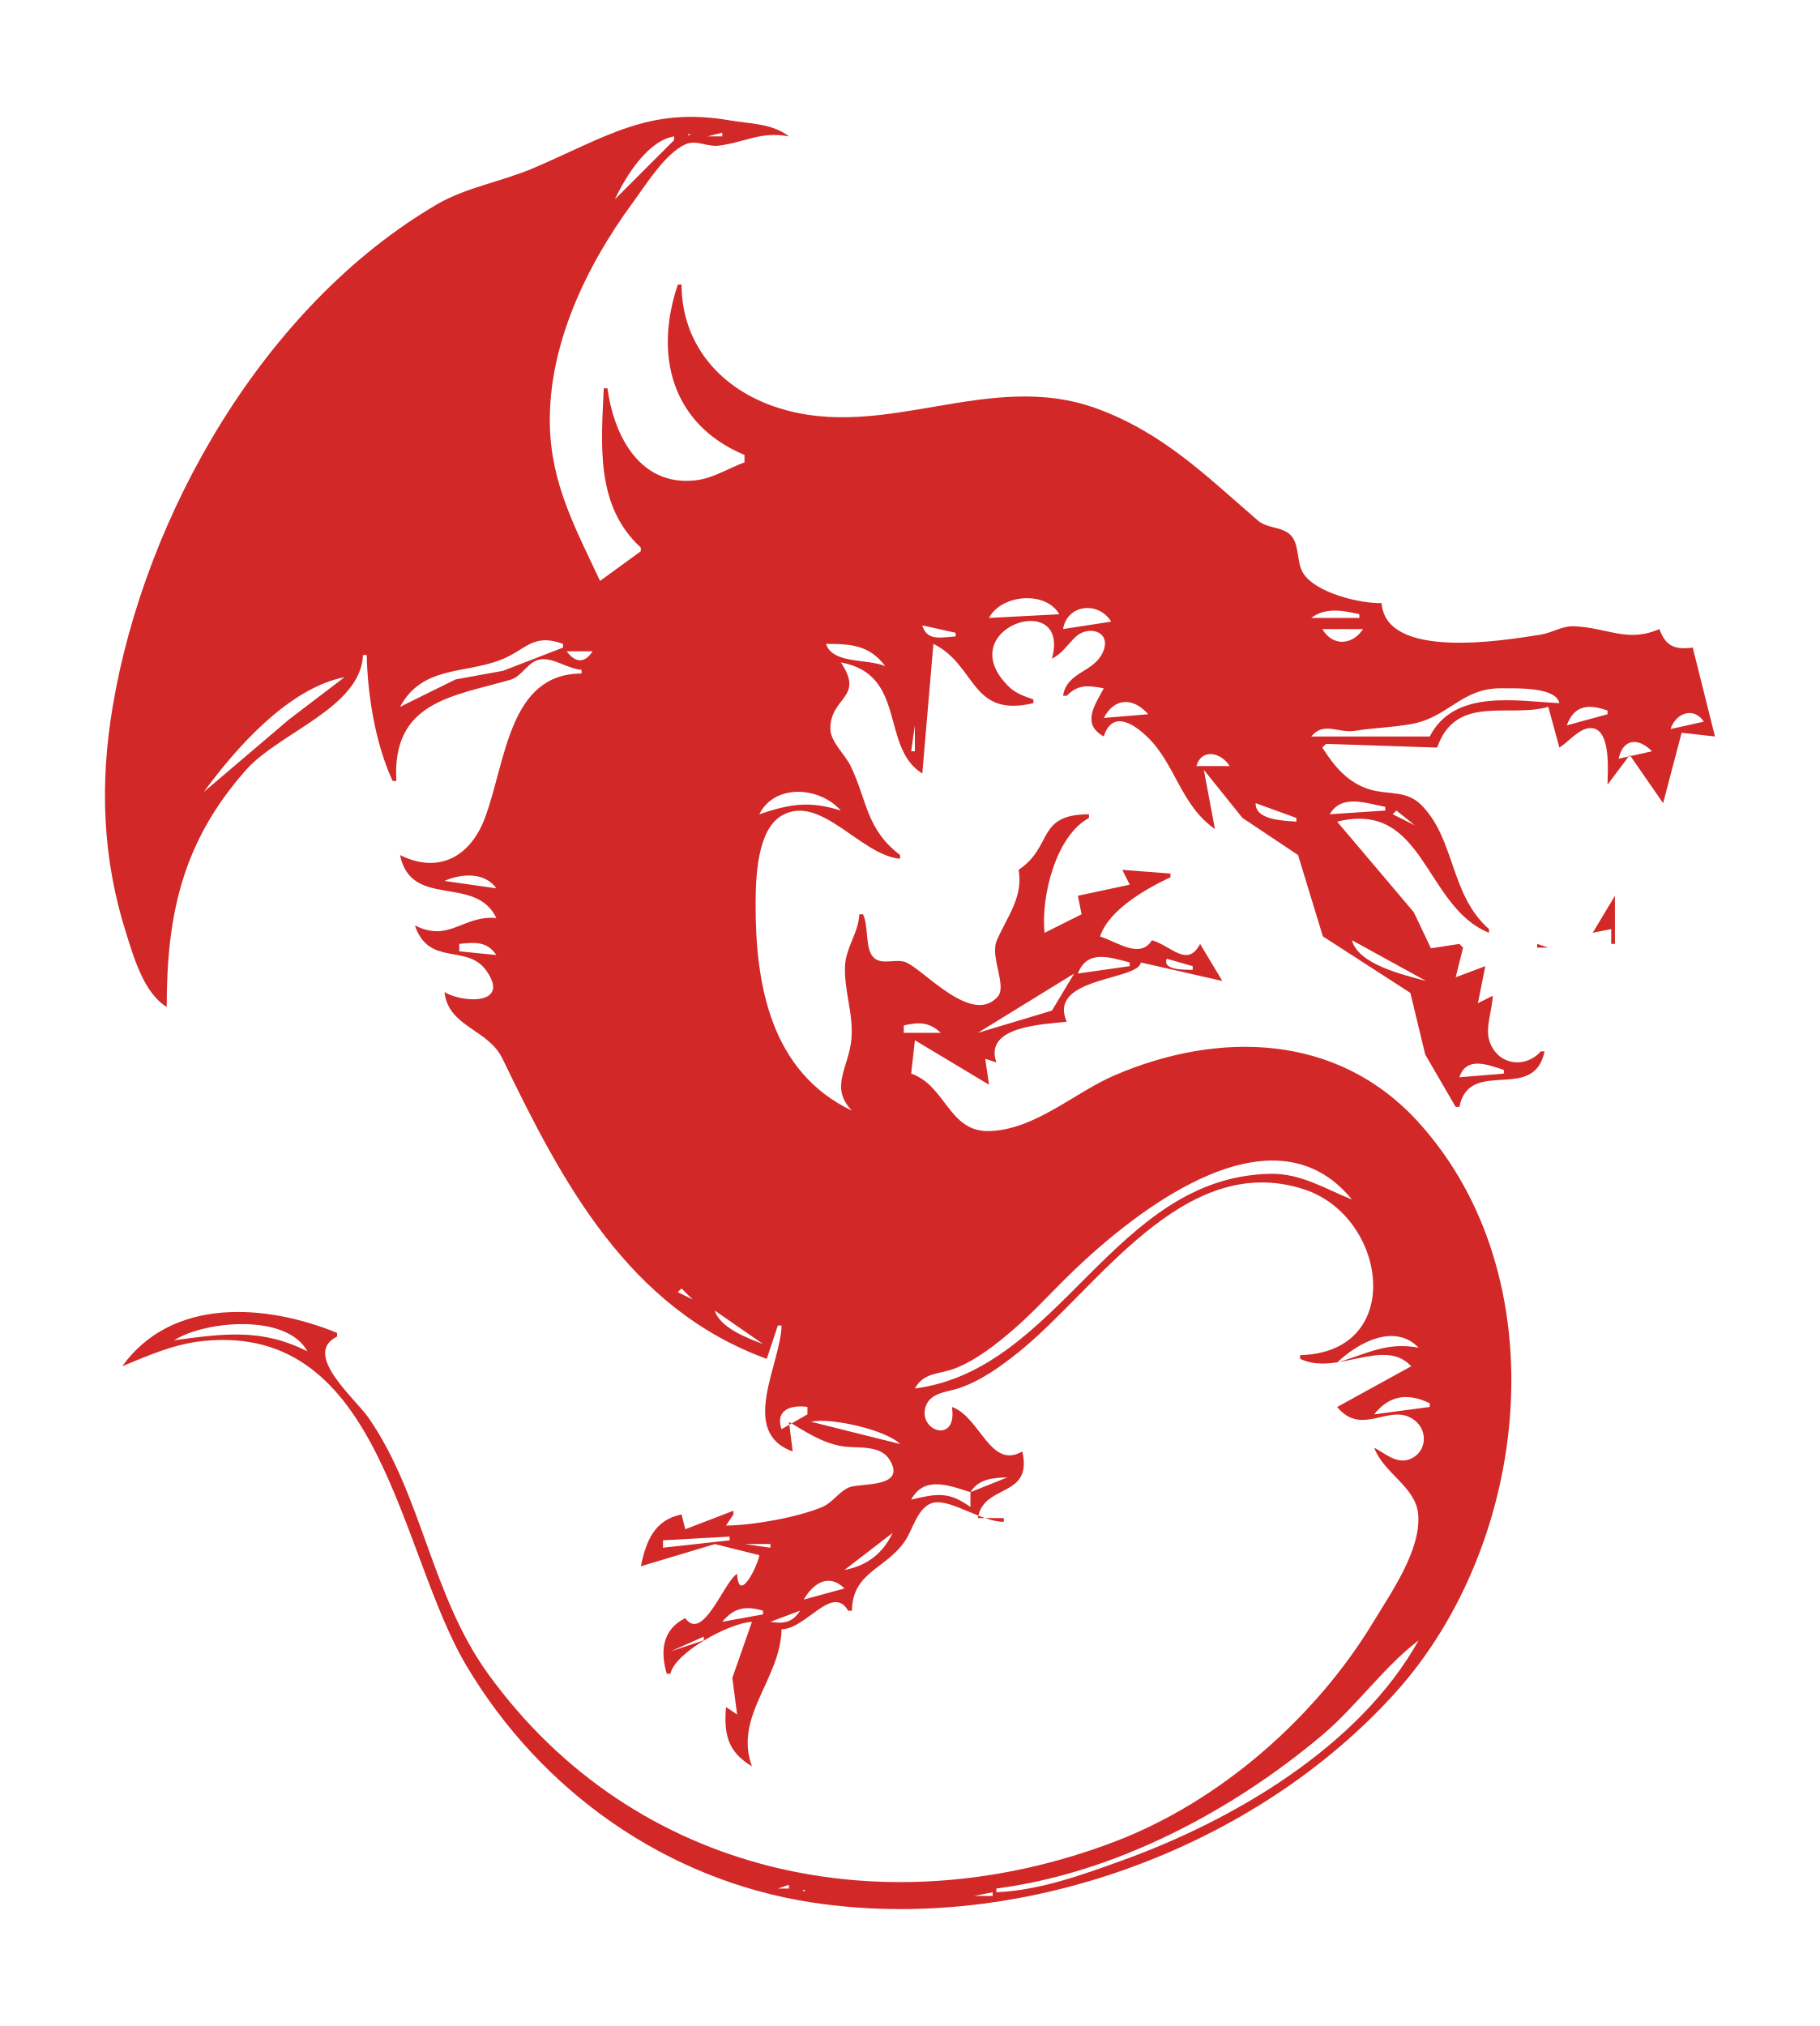
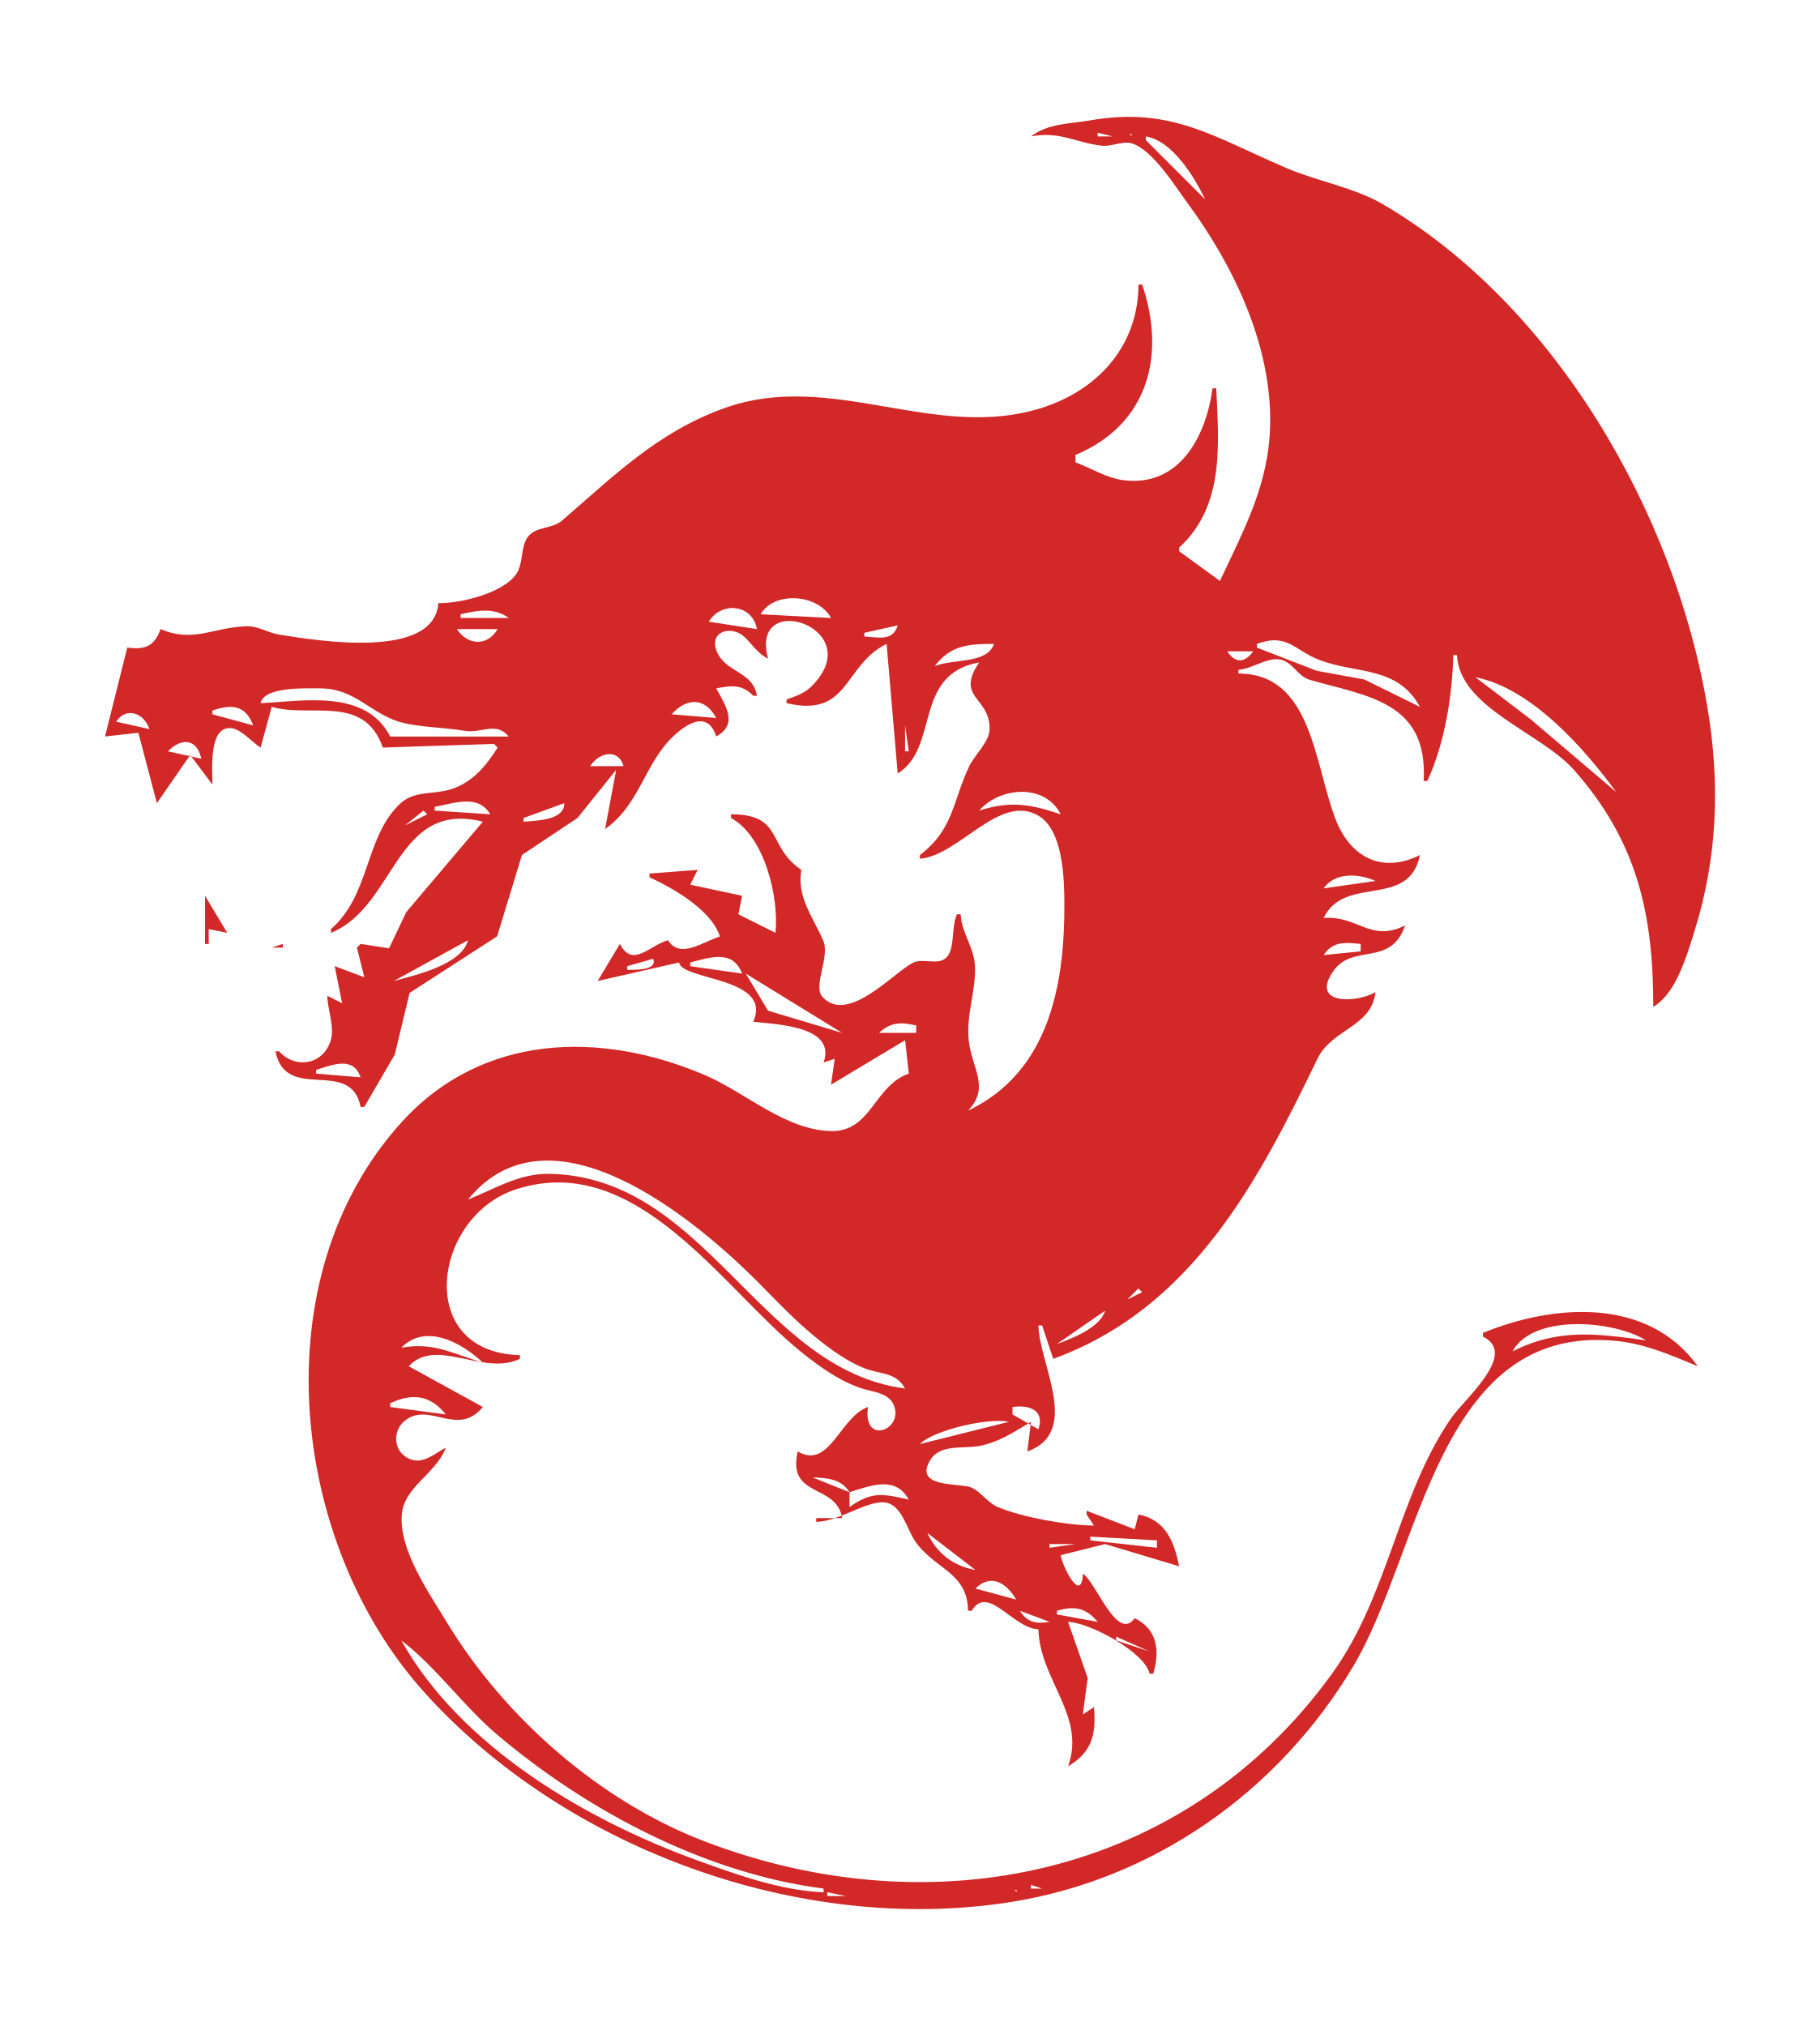
<svg xmlns="http://www.w3.org/2000/svg" width="173.339mm" height="192.942mm" viewBox="0 0 173.339 192.942" version="1.1" id="svg1" xml:space="preserve">
  <defs id="defs1" />
  <g id="layer1" transform="translate(-28.33049,-63.15974)">
-     <path style="fill:#d22828;stroke:none" d="m 44.208,159.053 c 0,-8.843 1.514,-15.747 7.558,-22.573 3.159,-3.567 10.919,-5.912 11.139,-10.941 h 0.353 c 0.08,3.873 0.833,8.475 2.469,11.994 h 0.353 c -0.442,-7.58 5.417,-8.062 10.862,-9.637 1.17,-0.339 1.645,-1.782 2.901,-1.944 1.215,-0.157 2.593,0.905 3.875,0.998 v 0.353 c -6.936,0 -7.193,8.375 -9.205,13.758 -1.418,3.793 -4.516,5.32 -8.081,3.528 1.048,5.178 7.178,1.825 9.172,5.997 -3.204,-0.28 -4.464,2.36 -7.761,0.706 1.354,3.971 4.944,1.703 6.792,4.286 2.361,3.299 -2.179,3.126 -3.97,2.064 0.376,3.346 4.145,3.486 5.529,6.35 5.67,11.738 11.962,23.771 25.163,28.575 l 1.058,-3.175 h 0.353 c -0.076,3.68 -4.099,10.156 1.058,11.994 l -0.353,-2.822 c 1.589,0.956 3.081,1.954 4.939,2.304 1.475,0.278 3.699,-0.205 4.639,1.304 1.686,2.706 -2.761,2.214 -3.801,2.615 -0.997,0.384 -1.588,1.456 -2.607,1.888 -2.364,1.001 -6.677,1.752 -9.167,1.767 l 0.706,-1.058 v -0.353 l -4.586,1.764 -0.353,-1.411 c -2.6,0.526 -3.381,2.551 -3.881,4.939 l 7.056,-2.117 4.233,1.058 c -0.2,1.155 -1.989,4.67 -2.117,1.764 -1.279,0.81 -3.252,6.564 -4.939,4.233 -2.166,1.069 -2.404,3.124 -1.764,5.292 h 0.353 c 0.424,-2.034 5.69,-4.871 7.761,-4.939 l -1.866,5.337 0.455,3.482 -1.058,-0.706 c -0.214,2.563 0.152,4.272 2.469,5.644 -1.745,-4.787 2.72,-8.269 2.822,-13.053 2.368,-0.028 4.822,-4.341 6.35,-1.764 h 0.353 c 0.044,-3.723 3.271,-3.948 5.098,-6.708 0.717,-1.083 1.218,-3.285 2.682,-3.582 1.693,-0.344 4.521,1.822 6.683,1.823 v -0.353 h -2.469 c 0.533,-3.342 5.263,-1.856 4.233,-6.35 -3.042,1.788 -4.032,-3.322 -6.703,-4.233 0.551,3.561 -3.206,2.319 -2.522,0.02 0.422,-1.417 2.067,-1.424 3.228,-1.821 2.084,-0.714 3.942,-2.059 5.644,-3.423 7.481,-5.994 15.675,-19.225 27.164,-15.511 7.974,2.578 9.737,15.559 -0.353,15.796 v 0.353 c 3.495,1.682 7.968,-2.114 10.583,0.706 l -7.056,3.881 c 2.404,2.912 5.023,-0.502 7.356,1.248 1.422,1.067 1.132,3.305 -0.66,3.792 -1.154,0.314 -2.21,-0.676 -3.168,-1.16 0.92,2.469 3.963,3.704 4.19,6.35 0.289,3.379 -2.59,7.464 -4.262,10.231 -5.51,9.119 -14.613,17.106 -24.623,20.925 -21.645,8.26 -45.688,3.412 -59.709,-15.987 -5.404,-7.476 -6.262,-16.964 -11.353,-24.342 -1.285,-1.862 -6.4,-6.111 -3.021,-7.761 v -0.353 c -6.653,-2.729 -15.669,-3.484 -20.461,3.175 2.571,-1.056 4.951,-2.128 7.761,-2.409 16.982,-1.698 18.541,20.059 25.052,30.984 7.112,11.933 19.026,20.353 32.803,22.481 19.889,3.072 42.241,-5.081 55.679,-20.011 12.792,-14.213 15.626,-39.495 2.117,-54.326 -7.694,-8.447 -18.978,-8.672 -28.868,-4.437 -3.834,1.642 -7.639,5.225 -11.994,5.323 -3.835,0.086 -4.089,-4.313 -7.408,-5.474 l 0.353,-3.175 7.056,4.233 -0.353,-2.469 1.058,0.353 c -1.228,-3.484 4.497,-3.622 6.703,-3.881 -1.892,-4.264 6.816,-3.91 7.056,-5.644 l 7.761,1.764 -2.117,-3.528 c -1.218,2.329 -2.781,0.152 -4.586,-0.353 -1.145,1.833 -3.302,0.146 -4.939,-0.353 0.795,-2.508 4.368,-4.557 6.703,-5.644 v -0.353 l -4.586,-0.353 0.706,1.411 -4.939,1.058 0.353,1.764 -3.528,1.764 c -0.353,-3.411 1.055,-9.232 4.233,-10.936 v -0.353 c -5.059,0.015 -3.36,3.052 -6.703,5.292 0.465,2.564 -1.089,4.462 -2.069,6.703 -0.697,1.594 1,4.345 0.072,5.383 -2.413,2.699 -6.811,-2.349 -8.646,-3.243 -0.992,-0.484 -2.427,0.338 -3.223,-0.553 -0.767,-0.858 -0.406,-2.92 -0.95,-4.056 h -0.353 c -0.086,1.777 -1.29,3.158 -1.364,4.939 -0.099,2.377 0.856,4.642 0.597,7.056 -0.284,2.654 -2.07,4.494 0.061,6.703 -7.773,-3.699 -9.209,-12.096 -9.172,-19.756 0.012,-2.412 0.125,-6.99 2.507,-8.355 3.684,-2.111 7.518,3.816 11.251,4.121 v -0.353 c -3.237,-2.473 -3.091,-5.086 -4.702,-8.467 -0.512,-1.074 -1.919,-2.311 -1.935,-3.528 -0.039,-3.09 3.3,-2.945 0.992,-6.35 6.342,1.149 3.735,8.071 7.761,10.583 l 1.058,-12.347 c 4.133,2.033 3.511,7.076 9.525,5.644 v -0.353 c -0.84,-0.294 -1.677,-0.567 -2.331,-1.206 -5.695,-5.569 5.945,-9.434 4.095,-2.674 1.015,-0.515 1.443,-1.303 2.25,-2.073 1.195,-1.14 3.423,-0.562 2.64,1.363 -0.839,2.064 -3.449,1.886 -3.832,4.237 h 0.353 c 1.096,-1.115 2.052,-0.974 3.528,-0.706 -0.913,1.673 -2.12,3.416 0,4.586 0.757,-2.394 2.625,-1.379 4.024,-0.076 2.822,2.628 3.205,6.526 6.56,8.895 l -1.058,-5.644 3.679,4.583 5.296,3.531 2.364,7.747 8.335,5.385 1.414,5.871 2.899,4.986 h 0.353 c 0.969,-4.786 7.1,-0.323 8.114,-5.292 h -0.353 c -1.495,1.688 -4.201,1.338 -4.924,-1.072 -0.37,-1.234 0.31,-2.92 0.338,-4.219 l -1.411,0.706 0.706,-3.528 -2.822,1.058 0.706,-2.822 -0.353,-0.353 -2.71,0.418 -1.635,-3.443 -7.296,-8.616 c 8.359,-2.094 8.268,8.088 14.464,10.583 v -0.353 c -3.743,-3.275 -3.208,-8.627 -6.488,-11.855 -1.393,-1.372 -3.101,-0.93 -4.801,-1.423 -2.136,-0.618 -3.444,-2.212 -4.586,-4.008 l 0.353,-0.353 10.583,0.353 c 1.787,-5.146 6.872,-2.794 10.583,-3.881 l 1.058,3.881 c 0.812,-0.508 1.832,-1.747 2.799,-1.85 2.196,-0.235 1.787,4.127 1.787,5.378 l 2.117,-2.822 3.175,4.586 1.764,-6.703 3.175,0.353 -2.117,-8.467 c -1.693,0.222 -2.58,-0.11 -3.175,-1.764 -3.051,1.329 -4.949,-0.133 -8.114,-0.265 -1.167,-0.049 -2.063,0.613 -3.175,0.793 -3.794,0.614 -14.763,2.386 -15.169,-2.997 -2.112,0.042 -6.281,-0.984 -7.458,-2.838 -0.687,-1.082 -0.319,-2.749 -1.221,-3.652 -0.813,-0.814 -2.196,-0.593 -3.112,-1.383 -4.951,-4.273 -9.06,-8.377 -15.373,-10.67 -10.275,-3.733 -20.125,3.21 -30.339,-0.064 -5.423,-1.739 -9.156,-5.987 -9.172,-11.731 h -0.353 c -2.291,6.767 -0.568,13.332 6.35,16.228 v 0.706 c -1.539,0.559 -2.931,1.492 -4.586,1.699 -5.304,0.661 -7.845,-4.142 -8.467,-8.754 h -0.353 c -0.228,5.302 -0.832,11.174 3.528,15.169 v 0.353 l -3.881,2.822 c -2.309,-4.946 -4.649,-9.177 -4.778,-14.817 -0.174,-7.6 3.466,-15.183 7.867,-21.167 1.224,-1.664 3.123,-4.753 5.056,-5.598 1.022,-0.447 2.087,0.262 3.143,0.132 2.558,-0.315 3.966,-1.392 6.703,-0.884 -1.62,-1.252 -3.705,-1.19 -5.644,-1.527 -7.694,-1.336 -11.758,1.584 -18.697,4.551 -2.929,1.252 -6.441,1.845 -9.172,3.442 -16.416,9.597 -27.817,29.487 -30.899,47.862 -1.227,7.319 -0.982,14.396 1.275,21.519 0.738,2.33 1.698,5.727 3.87,7.056 m 49.742,-83.138 c 0.273,0 0.057,0.176 -0.118,0.118 l 0.118,-0.118 m 3.175,-0.118 v 0.353 h -1.411 l 1.411,-0.353 m -4.586,0.353 v 0.353 l -5.644,5.644 c 1.039,-2.184 3.11,-5.572 5.644,-5.997 m 4.586,27.164 2.822,2.117 -2.822,-2.117 m 32.103,18.344 -6.703,0.353 c 1.174,-2.236 5.368,-2.637 6.703,-0.353 m 4.939,0.706 -4.586,0.706 c 0.41,-2.382 3.382,-2.674 4.586,-0.706 m 23.636,-0.706 v 0.353 h -4.586 c 1.346,-1.02 3.011,-0.728 4.586,-0.353 m -38.453,1.764 v 0.353 c -1.358,0.075 -2.723,0.482 -3.175,-1.058 l 3.175,0.706 m 38.806,-0.353 c -1.044,1.574 -2.909,1.661 -3.881,0 h 3.881 m -76.2,1.411 v 0.353 l -5.704,2.209 -4.526,0.824 -5.292,2.611 c 2.118,-3.897 6.014,-3.129 9.511,-4.445 2.479,-0.932 3.083,-2.625 6.011,-1.553 m 30.692,2.117 c -1.81,-0.736 -4.99,-0.177 -5.644,-2.117 2.372,0.002 4.126,0.106 5.644,2.117 m -27.869,-1.411 c -0.761,1.176 -1.668,1.108 -2.469,0 h 2.469 m -23.636,2.469 -5.292,4.032 -8.114,6.904 c 3.034,-4.147 8.085,-9.907 13.406,-10.936 m 61.383,0.706 1.058,1.411 -1.058,-1.411 m -14.464,0.353 -2.117,2.469 2.117,-2.469 m 68.792,1.411 c -4.077,-0.196 -10.025,-1.368 -12.347,3.175 h -11.289 c 1.209,-1.473 2.594,-0.264 4.233,-0.549 1.824,-0.317 4.665,-0.34 6.35,-0.902 2.756,-0.919 4.125,-3.136 7.408,-3.136 1.487,0 5.308,-0.161 5.644,1.411 m -39.158,1.058 -4.233,0.353 c 1.038,-1.978 2.819,-1.955 4.233,-0.353 m 43.744,-0.353 v 0.353 l -3.881,1.058 c 0.708,-1.942 2.071,-2.05 3.881,-1.411 m 9.172,1.058 -3.175,0.706 c 0.5,-1.52 2.195,-2.174 3.175,-0.706 m -75.142,0.353 v 2.469 h -0.353 l 0.353,-2.469 m 23.636,0 0.706,1.058 -0.706,-1.058 m 46.567,2.469 -3.175,0.706 c 0.42,-1.927 1.873,-2.035 3.175,-0.706 m -40.217,1.411 h -3.175 c 0.512,-1.742 2.365,-1.298 3.175,0 m 41.157,0.235 -0.118,0.235 0.118,-0.235 m -78.199,3.998 c -2.977,-0.944 -4.858,-0.627 -7.761,0.353 1.48,-2.96 5.779,-2.623 7.761,-0.353 m 51.858,-0.353 v 0.353 l -5.292,0.353 c 1.138,-1.941 3.419,-1.058 5.292,-0.706 m -12.347,-0.353 3.881,1.411 v 0.353 c -1.244,-0.099 -3.921,-0.137 -3.881,-1.764 m 13.406,0.706 1.764,1.411 -2.117,-1.058 0.353,-0.353 m -51.858,0.706 -0.353,0.353 0.353,-0.353 m 1.411,1.764 0.706,1.058 -0.706,-1.058 m -35.278,4.939 -4.939,-0.706 c 1.605,-0.719 3.848,-0.858 4.939,0.706 m 61.383,-0.353 -3.175,1.764 3.175,-1.764 m 45.156,1.058 -2.117,3.528 1.764,-0.353 v 1.411 h 0.353 v -4.586 m -11.642,3.528 0.353,0.353 -0.353,-0.353 m 0.706,0.353 0.353,0.353 -0.353,-0.353 m -95.603,1.764 -3.528,-0.353 v -0.706 c 1.476,-0.152 2.641,-0.273 3.528,1.058 m 81.492,-1.411 7.056,3.881 c -2.072,-0.566 -6.467,-1.556 -7.056,-3.881 m 15.405,0.118 0.235,0.118 -0.235,-0.118 m 1.529,0.235 0.353,0.353 -0.353,-0.353 m 0.706,0 v 0.353 h 1.058 l -1.058,-0.353 m -38.806,1.764 v 0.353 l -4.939,0.706 c 0.88,-2.299 2.988,-1.563 4.939,-1.058 m 3.528,-0.353 2.469,0.706 v 0.353 c -0.806,-0.013 -2.909,0.045 -2.469,-1.058 m 3.528,0.353 -0.353,0.353 0.353,-0.353 m -12.347,1.058 -2.117,3.528 -7.056,2.117 9.172,-5.644 m -87.136,0.706 -0.353,0.353 0.353,-0.353 m 32.456,3.881 -0.353,0.353 0.353,-0.353 m 41.981,1.058 h -3.528 v -0.706 c 1.449,-0.332 2.415,-0.336 3.528,0.706 m 49.036,2.469 -1.411,-0.353 1.411,0.353 m -46.567,0 0.706,1.058 -0.706,-1.058 m 51.153,1.058 v 0.353 l -4.233,0.353 c 0.671,-2.022 2.63,-1.214 4.233,-0.706 m -14.464,12.347 c -2.567,-1.026 -4.88,-2.505 -7.761,-2.45 -14.948,0.284 -20,18.651 -33.867,20.442 0.873,-1.584 2.332,-1.318 3.881,-1.933 1.972,-0.783 3.844,-2.251 5.441,-3.627 1.686,-1.453 3.216,-3.098 4.789,-4.671 5.824,-5.824 19.641,-17.428 27.517,-7.761 m -64.911,7.408 0.353,0.706 -0.353,-0.706 m 1.058,1.058 1.058,1.058 -1.411,-0.706 0.353,-0.353 m 1.764,1.058 0.706,1.058 -0.706,-1.058 m 1.411,1.058 4.586,3.175 c -1.478,-0.541 -4.133,-1.572 -4.586,-3.175 m -38.806,3.881 c -4.365,-2.23 -8.044,-1.685 -12.7,-1.058 2.994,-1.881 10.747,-2.573 12.7,1.058 m 105.833,-0.353 c -3.082,-0.572 -4.896,0.586 -7.761,1.411 2.012,-1.904 5.461,-3.785 7.761,-1.411 m -118.886,-0.706 -0.353,0.353 0.353,-0.353 m 119.944,5.997 v 0.353 l -5.292,0.706 c 1.463,-1.846 3.215,-2.057 5.292,-1.058 m -59.267,0.353 v 0.706 l -2.469,1.411 c -0.637,-1.835 0.916,-2.348 2.469,-2.117 m 8.819,3.528 -8.467,-2.117 c 1.796,-0.436 7.151,0.768 8.467,2.117 m 10.231,3.175 -3.528,1.411 v 1.411 c -2.098,-1.511 -3.207,-1.263 -5.644,-0.706 1.254,-2.295 3.605,-1.347 5.644,-0.706 0.807,-1.28 2.088,-1.348 3.528,-1.411 m -26.458,5.644 v 0.353 l -6.35,0.706 v -0.706 l 6.35,-0.353 m 15.522,-0.353 c -0.912,1.949 -2.471,3.145 -4.586,3.528 l 4.586,-3.528 m -11.642,1.058 v 0.353 l -2.469,-0.353 h 2.469 m 7.056,4.233 -3.881,1.058 c 0.924,-1.597 2.404,-2.517 3.881,-1.058 m -7.761,2.117 v 0.353 l -3.881,0.706 c 1.124,-1.35 2.219,-1.544 3.881,-1.058 m 3.528,0 c -0.709,1.125 -1.543,1.261 -2.822,1.058 l 2.822,-1.058 m 59.267,2.117 -0.353,0.353 0.353,-0.353 m -68.439,0.353 v 0.353 l -3.175,1.058 3.175,-1.411 m 68.086,0.353 c -5.637,10.113 -17.64,17.136 -28.222,20.96 -3.838,1.387 -7.881,2.853 -11.994,3.029 v -0.353 c 11.273,-1.456 22.45,-7.367 31.044,-14.619 3.259,-2.75 5.819,-6.453 9.172,-9.017 m -63.618,5.88 -0.118,0.235 0.118,-0.235 m 1.529,17.051 -0.353,0.353 0.353,-0.353 m 2.117,0.353 v 0.353 h -1.058 l 1.058,-0.353 m 1.411,0.47 c 0.273,0 0.057,0.176 -0.118,0.118 l 0.118,-0.118 m 2.117,0.235 -0.353,0.353 0.353,-0.353 m 15.875,0 v 0.353 h -1.764 l 1.764,-0.353 m -5.292,0.353 -0.353,0.353 0.353,-0.353 m 1.764,0 -0.353,0.353 z" id="path1" />
+     <path style="fill:#d22828;stroke:none" d="m 185.792,159.053 c 0,-8.843 -1.514,-15.747 -7.558,-22.573 -3.159,-3.567 -10.919,-5.912 -11.139,-10.941 h -0.353 c -0.08,3.873 -0.833,8.475 -2.469,11.994 h -0.353 c 0.442,-7.58 -5.417,-8.062 -10.862,-9.637 -1.17,-0.339 -1.645,-1.782 -2.901,-1.944 -1.215,-0.157 -2.593,0.905 -3.875,0.998 v 0.353 c 6.936,0 7.193,8.375 9.205,13.758 1.418,3.793 4.516,5.32 8.081,3.528 -1.048,5.178 -7.178,1.825 -9.172,5.997 3.204,-0.28 4.464,2.36 7.761,0.706 -1.354,3.971 -4.944,1.703 -6.792,4.286 -2.361,3.299 2.179,3.126 3.97,2.064 -0.376,3.346 -4.145,3.486 -5.529,6.35 -5.67,11.738 -11.962,23.771 -25.163,28.575 l -1.058,-3.175 h -0.353 c 0.076,3.68 4.099,10.156 -1.058,11.994 l 0.353,-2.822 c -1.589,0.956 -3.081,1.954 -4.939,2.304 -1.475,0.278 -3.699,-0.205 -4.639,1.304 -1.686,2.706 2.761,2.214 3.801,2.615 0.997,0.384 1.588,1.456 2.607,1.888 2.364,1.001 6.677,1.752 9.167,1.767 l -0.706,-1.058 v -0.353 l 4.586,1.764 0.353,-1.411 c 2.6,0.526 3.381,2.551 3.881,4.939 l -7.056,-2.117 -4.233,1.058 c 0.2,1.155 1.989,4.67 2.117,1.764 1.279,0.81 3.252,6.564 4.939,4.233 2.166,1.069 2.404,3.124 1.764,5.292 h -0.353 c -0.424,-2.034 -5.69,-4.871 -7.761,-4.939 l 1.866,5.337 -0.455,3.482 1.058,-0.706 c 0.214,2.563 -0.152,4.272 -2.469,5.644 1.745,-4.787 -2.72,-8.269 -2.822,-13.053 -2.368,-0.028 -4.822,-4.341 -6.35,-1.764 h -0.353 c -0.044,-3.723 -3.271,-3.948 -5.098,-6.708 -0.717,-1.083 -1.218,-3.285 -2.682,-3.582 -1.693,-0.344 -4.521,1.822 -6.683,1.823 v -0.353 h 2.469 c -0.533,-3.342 -5.263,-1.856 -4.233,-6.35 3.042,1.788 4.032,-3.322 6.703,-4.233 -0.551,3.561 3.206,2.319 2.522,0.02 -0.422,-1.417 -2.067,-1.424 -3.228,-1.821 -2.084,-0.714 -3.942,-2.059 -5.644,-3.423 -7.481,-5.994 -15.675,-19.225 -27.164,-15.511 -7.974,2.578 -9.737,15.559 0.353,15.796 v 0.353 c -3.495,1.682 -7.968,-2.114 -10.583,0.706 l 7.056,3.881 c -2.404,2.912 -5.023,-0.502 -7.356,1.248 -1.422,1.067 -1.132,3.305 0.66,3.792 1.154,0.314 2.21,-0.676 3.168,-1.16 -0.92,2.469 -3.963,3.704 -4.19,6.35 -0.289,3.379 2.59,7.464 4.262,10.231 5.51,9.119 14.613,17.106 24.623,20.925 21.645,8.26 45.688,3.412 59.709,-15.987 5.404,-7.476 6.262,-16.964 11.353,-24.342 1.285,-1.862 6.4,-6.111 3.021,-7.761 v -0.353 c 6.653,-2.729 15.669,-3.484 20.461,3.175 -2.571,-1.056 -4.951,-2.128 -7.761,-2.409 -16.982,-1.698 -18.541,20.059 -25.052,30.984 -7.112,11.933 -19.026,20.353 -32.803,22.481 -19.889,3.072 -42.241,-5.081 -55.679,-20.011 -12.792,-14.213 -15.626,-39.495 -2.117,-54.326 7.694,-8.447 18.978,-8.672 28.868,-4.437 3.834,1.642 7.639,5.225 11.994,5.323 3.835,0.086 4.089,-4.313 7.408,-5.474 l -0.353,-3.175 -7.056,4.233 0.353,-2.469 -1.058,0.353 c 1.228,-3.484 -4.497,-3.622 -6.703,-3.881 1.892,-4.264 -6.816,-3.91 -7.056,-5.644 l -7.761,1.764 2.117,-3.528 c 1.218,2.329 2.781,0.152 4.586,-0.353 1.145,1.833 3.302,0.146 4.939,-0.353 -0.795,-2.508 -4.368,-4.557 -6.703,-5.644 v -0.353 l 4.586,-0.353 -0.706,1.411 4.939,1.058 -0.353,1.764 3.528,1.764 c 0.353,-3.411 -1.055,-9.232 -4.233,-10.936 v -0.353 c 5.059,0.015 3.36,3.052 6.703,5.292 -0.465,2.564 1.089,4.462 2.069,6.703 0.697,1.594 -1,4.345 -0.072,5.383 2.413,2.699 6.811,-2.349 8.646,-3.243 0.992,-0.484 2.427,0.338 3.223,-0.553 0.767,-0.858 0.406,-2.92 0.95,-4.056 h 0.353 c 0.086,1.777 1.29,3.158 1.364,4.939 0.099,2.377 -0.856,4.642 -0.597,7.056 0.284,2.654 2.07,4.494 -0.061,6.703 7.773,-3.699 9.209,-12.096 9.172,-19.756 -0.012,-2.412 -0.125,-6.99 -2.507,-8.355 -3.684,-2.111 -7.518,3.816 -11.251,4.121 v -0.353 c 3.237,-2.473 3.091,-5.086 4.702,-8.467 0.512,-1.074 1.919,-2.311 1.935,-3.528 0.039,-3.09 -3.3,-2.945 -0.992,-6.35 -6.342,1.149 -3.735,8.071 -7.761,10.583 l -1.058,-12.347 c -4.133,2.033 -3.511,7.076 -9.525,5.644 v -0.353 c 0.84,-0.294 1.677,-0.567 2.331,-1.206 5.695,-5.569 -5.945,-9.434 -4.095,-2.674 -1.015,-0.515 -1.443,-1.303 -2.25,-2.073 -1.195,-1.14 -3.423,-0.562 -2.64,1.363 0.839,2.064 3.449,1.886 3.832,4.237 h -0.353 c -1.096,-1.115 -2.052,-0.974 -3.528,-0.706 0.913,1.673 2.12,3.416 0,4.586 -0.757,-2.394 -2.625,-1.379 -4.024,-0.076 -2.822,2.628 -3.205,6.526 -6.56,8.895 l 1.058,-5.644 -3.679,4.583 -5.296,3.531 -2.364,7.747 -8.335,5.385 -1.414,5.871 -2.899,4.986 h -0.353 c -0.969,-4.786 -7.1,-0.323 -8.114,-5.292 h 0.353 c 1.495,1.688 4.201,1.338 4.924,-1.072 0.37,-1.234 -0.31,-2.92 -0.338,-4.219 l 1.411,0.706 -0.706,-3.528 2.822,1.058 -0.706,-2.822 0.353,-0.353 2.71,0.418 1.635,-3.443 7.296,-8.616 c -8.359,-2.094 -8.268,8.088 -14.464,10.583 v -0.353 c 3.743,-3.275 3.208,-8.627 6.488,-11.855 1.393,-1.372 3.101,-0.93 4.801,-1.423 2.136,-0.618 3.444,-2.212 4.586,-4.008 l -0.353,-0.353 -10.583,0.353 c -1.787,-5.146 -6.872,-2.794 -10.583,-3.881 l -1.058,3.881 c -0.812,-0.508 -1.832,-1.747 -2.799,-1.85 -2.196,-0.235 -1.787,4.127 -1.787,5.378 l -2.117,-2.822 -3.175,4.586 -1.764,-6.703 -3.175,0.353 2.117,-8.467 c 1.693,0.222 2.58,-0.11 3.175,-1.764 3.051,1.329 4.949,-0.133 8.114,-0.265 1.167,-0.049 2.063,0.613 3.175,0.793 3.794,0.614 14.763,2.386 15.169,-2.997 2.112,0.042 6.281,-0.984 7.458,-2.838 0.687,-1.082 0.319,-2.749 1.221,-3.652 0.813,-0.814 2.196,-0.593 3.112,-1.383 4.951,-4.273 9.06,-8.377 15.373,-10.67 10.275,-3.733 20.125,3.21 30.339,-0.064 5.423,-1.739 9.156,-5.987 9.172,-11.731 h 0.353 c 2.291,6.767 0.568,13.332 -6.35,16.228 v 0.706 c 1.539,0.559 2.931,1.492 4.586,1.699 5.304,0.661 7.845,-4.142 8.467,-8.754 h 0.353 c 0.228,5.302 0.832,11.174 -3.528,15.169 v 0.353 l 3.881,2.822 c 2.309,-4.946 4.649,-9.177 4.778,-14.817 0.174,-7.6 -3.466,-15.183 -7.867,-21.167 -1.224,-1.664 -3.123,-4.753 -5.056,-5.598 -1.022,-0.447 -2.087,0.262 -3.143,0.132 -2.558,-0.315 -3.966,-1.392 -6.703,-0.884 1.62,-1.252 3.705,-1.19 5.644,-1.527 7.694,-1.336 11.758,1.584 18.697,4.551 2.929,1.252 6.441,1.845 9.172,3.442 16.416,9.597 27.817,29.487 30.899,47.862 1.227,7.319 0.982,14.396 -1.275,21.519 -0.738,2.33 -1.698,5.727 -3.87,7.056 M 136.05,75.916 c -0.273,0 -0.057,0.176 0.118,0.118 l -0.118,-0.118 m -3.175,-0.118 v 0.353 h 1.411 l -1.411,-0.353 m 4.586,0.353 v 0.353 l 5.644,5.644 c -1.039,-2.184 -3.11,-5.572 -5.644,-5.997 m -4.586,27.164 -2.822,2.117 2.822,-2.117 m -32.103,18.344 6.703,0.353 c -1.174,-2.236 -5.368,-2.637 -6.703,-0.353 m -4.939,0.706 4.586,0.706 c -0.41,-2.382 -3.382,-2.674 -4.586,-0.706 m -23.636,-0.706 v 0.353 h 4.586 c -1.346,-1.02 -3.011,-0.728 -4.586,-0.353 m 38.453,1.764 v 0.353 c 1.358,0.075 2.723,0.482 3.175,-1.058 l -3.175,0.706 m -38.806,-0.353 c 1.044,1.574 2.909,1.661 3.881,0 h -3.881 m 76.2,1.411 v 0.353 l 5.704,2.209 4.526,0.824 5.292,2.611 c -2.118,-3.897 -6.014,-3.129 -9.511,-4.445 -2.479,-0.932 -3.083,-2.625 -6.011,-1.553 m -30.692,2.117 c 1.81,-0.736 4.99,-0.177 5.644,-2.117 -2.372,0.002 -4.126,0.106 -5.644,2.117 m 27.869,-1.411 c 0.761,1.176 1.668,1.108 2.469,0 h -2.469 m 23.636,2.469 5.292,4.032 8.114,6.904 c -3.034,-4.147 -8.085,-9.907 -13.406,-10.936 m -61.383,0.706 -1.058,1.411 1.058,-1.411 m 14.464,0.353 2.117,2.469 -2.117,-2.469 m -68.792,1.411 c 4.077,-0.196 10.025,-1.368 12.347,3.175 h 11.289 c -1.209,-1.473 -2.594,-0.264 -4.233,-0.549 -1.824,-0.317 -4.665,-0.34 -6.35,-0.902 -2.756,-0.919 -4.125,-3.136 -7.408,-3.136 -1.487,0 -5.308,-0.161 -5.644,1.411 m 39.158,1.058 4.233,0.353 c -1.038,-1.978 -2.819,-1.955 -4.233,-0.353 m -43.744,-0.353 v 0.353 l 3.881,1.058 c -0.708,-1.942 -2.071,-2.05 -3.881,-1.411 m -9.172,1.058 3.175,0.706 c -0.5,-1.52 -2.195,-2.174 -3.175,-0.706 m 75.142,0.353 v 2.469 h 0.353 l -0.353,-2.469 m -23.636,0 -0.706,1.058 0.706,-1.058 m -46.567,2.469 3.175,0.706 c -0.42,-1.927 -1.873,-2.035 -3.175,-0.706 m 40.217,1.411 h 3.175 c -0.512,-1.742 -2.365,-1.298 -3.175,0 m -41.157,0.235 0.118,0.235 -0.118,-0.235 m 78.199,3.998 c 2.977,-0.944 4.858,-0.627 7.761,0.353 -1.48,-2.96 -5.779,-2.623 -7.761,-0.353 m -51.858,-0.353 v 0.353 l 5.292,0.353 c -1.138,-1.941 -3.419,-1.058 -5.292,-0.706 m 12.347,-0.353 -3.881,1.411 v 0.353 c 1.244,-0.099 3.921,-0.137 3.881,-1.764 m -13.406,0.706 -1.764,1.411 2.117,-1.058 -0.353,-0.353 m 51.858,0.706 0.353,0.353 -0.353,-0.353 m -1.411,1.764 -0.706,1.058 0.706,-1.058 m 35.278,4.939 4.939,-0.706 c -1.605,-0.719 -3.848,-0.858 -4.939,0.706 m -61.383,-0.353 3.175,1.764 -3.175,-1.764 m -45.156,1.058 2.117,3.528 -1.764,-0.353 v 1.411 h -0.353 v -4.586 m 11.642,3.528 -0.353,0.353 0.353,-0.353 m -0.706,0.353 -0.353,0.353 0.353,-0.353 m 95.603,1.764 3.528,-0.353 v -0.706 c -1.476,-0.152 -2.641,-0.273 -3.528,1.058 m -81.492,-1.411 -7.056,3.881 c 2.072,-0.566 6.467,-1.556 7.056,-3.881 m -15.405,0.118 -0.235,0.118 0.235,-0.118 m -1.529,0.235 -0.353,0.353 0.353,-0.353 m -0.706,0 v 0.353 h -1.058 l 1.058,-0.353 m 38.806,1.764 v 0.353 l 4.939,0.706 c -0.88,-2.299 -2.988,-1.563 -4.939,-1.058 m -3.528,-0.353 -2.469,0.706 v 0.353 c 0.806,-0.013 2.909,0.045 2.469,-1.058 m -3.528,0.353 0.353,0.353 -0.353,-0.353 m 12.347,1.058 2.117,3.528 7.056,2.117 -9.172,-5.644 m 87.136,0.706 0.353,0.353 -0.353,-0.353 m -32.456,3.881 0.353,0.353 -0.353,-0.353 m -41.981,1.058 h 3.528 v -0.706 c -1.449,-0.332 -2.415,-0.336 -3.528,0.706 m -49.036,2.469 1.411,-0.353 -1.411,0.353 m 46.567,0 -0.706,1.058 0.706,-1.058 m -51.153,1.058 v 0.353 l 4.233,0.353 c -0.671,-2.022 -2.63,-1.214 -4.233,-0.706 m 14.464,12.347 c 2.567,-1.026 4.88,-2.505 7.761,-2.45 14.948,0.284 20,18.651 33.867,20.442 -0.873,-1.584 -2.332,-1.318 -3.881,-1.933 -1.972,-0.783 -3.844,-2.251 -5.441,-3.627 -1.686,-1.453 -3.216,-3.098 -4.789,-4.671 -5.824,-5.824 -19.641,-17.428 -27.517,-7.761 m 64.911,7.408 -0.353,0.706 0.353,-0.706 m -1.058,1.058 -1.058,1.058 1.411,-0.706 -0.353,-0.353 m -1.764,1.058 -0.706,1.058 0.706,-1.058 m -1.411,1.058 -4.586,3.175 c 1.478,-0.541 4.133,-1.572 4.586,-3.175 m 38.806,3.881 c 4.365,-2.23 8.044,-1.685 12.7,-1.058 -2.994,-1.881 -10.747,-2.573 -12.7,1.058 M 66.553,191.509 c 3.082,-0.572 4.896,0.586 7.761,1.411 -2.012,-1.904 -5.461,-3.785 -7.761,-1.411 m 118.886,-0.706 0.353,0.353 -0.353,-0.353 m -119.944,5.997 v 0.353 l 5.292,0.706 c -1.463,-1.846 -3.215,-2.057 -5.292,-1.058 m 59.267,0.353 v 0.706 l 2.469,1.411 c 0.637,-1.835 -0.916,-2.348 -2.469,-2.117 m -8.819,3.528 8.467,-2.117 c -1.796,-0.436 -7.151,0.768 -8.467,2.117 m -10.231,3.175 3.528,1.411 v 1.411 c 2.098,-1.511 3.207,-1.263 5.644,-0.706 -1.254,-2.295 -3.605,-1.347 -5.644,-0.706 -0.807,-1.28 -2.088,-1.348 -3.528,-1.411 m 26.458,5.644 v 0.353 l 6.35,0.706 v -0.706 l -6.35,-0.353 m -15.522,-0.353 c 0.912,1.949 2.471,3.145 4.586,3.528 l -4.586,-3.528 m 11.642,1.058 v 0.353 l 2.469,-0.353 h -2.469 m -7.056,4.233 3.881,1.058 c -0.924,-1.597 -2.404,-2.517 -3.881,-1.058 m 7.761,2.117 v 0.353 l 3.881,0.706 c -1.124,-1.35 -2.219,-1.544 -3.881,-1.058 m -3.528,0 c 0.709,1.125 1.543,1.261 2.822,1.058 l -2.822,-1.058 m -59.267,2.117 0.353,0.353 -0.353,-0.353 m 68.439,0.353 v 0.353 l 3.175,1.058 -3.175,-1.411 m -68.086,0.353 c 5.637,10.113 17.64,17.136 28.222,20.96 3.838,1.387 7.881,2.853 11.994,3.029 v -0.353 c -11.273,-1.456 -22.45,-7.367 -31.044,-14.619 -3.259,-2.75 -5.819,-6.453 -9.172,-9.017 m 63.618,5.88 0.118,0.235 -0.118,-0.235 m -1.529,17.051 0.353,0.353 -0.353,-0.353 m -2.117,0.353 v 0.353 h 1.058 l -1.058,-0.353 m -1.411,0.47 c -0.273,0 -0.057,0.176 0.118,0.118 l -0.118,-0.118 m -2.117,0.235 0.353,0.353 -0.353,-0.353 m -15.875,0 v 0.353 h 1.764 l -1.764,-0.353 m 5.292,0.353 0.353,0.353 -0.353,-0.353 m -1.764,0 0.353,0.353 z" id="path1" />
  </g>
</svg>
